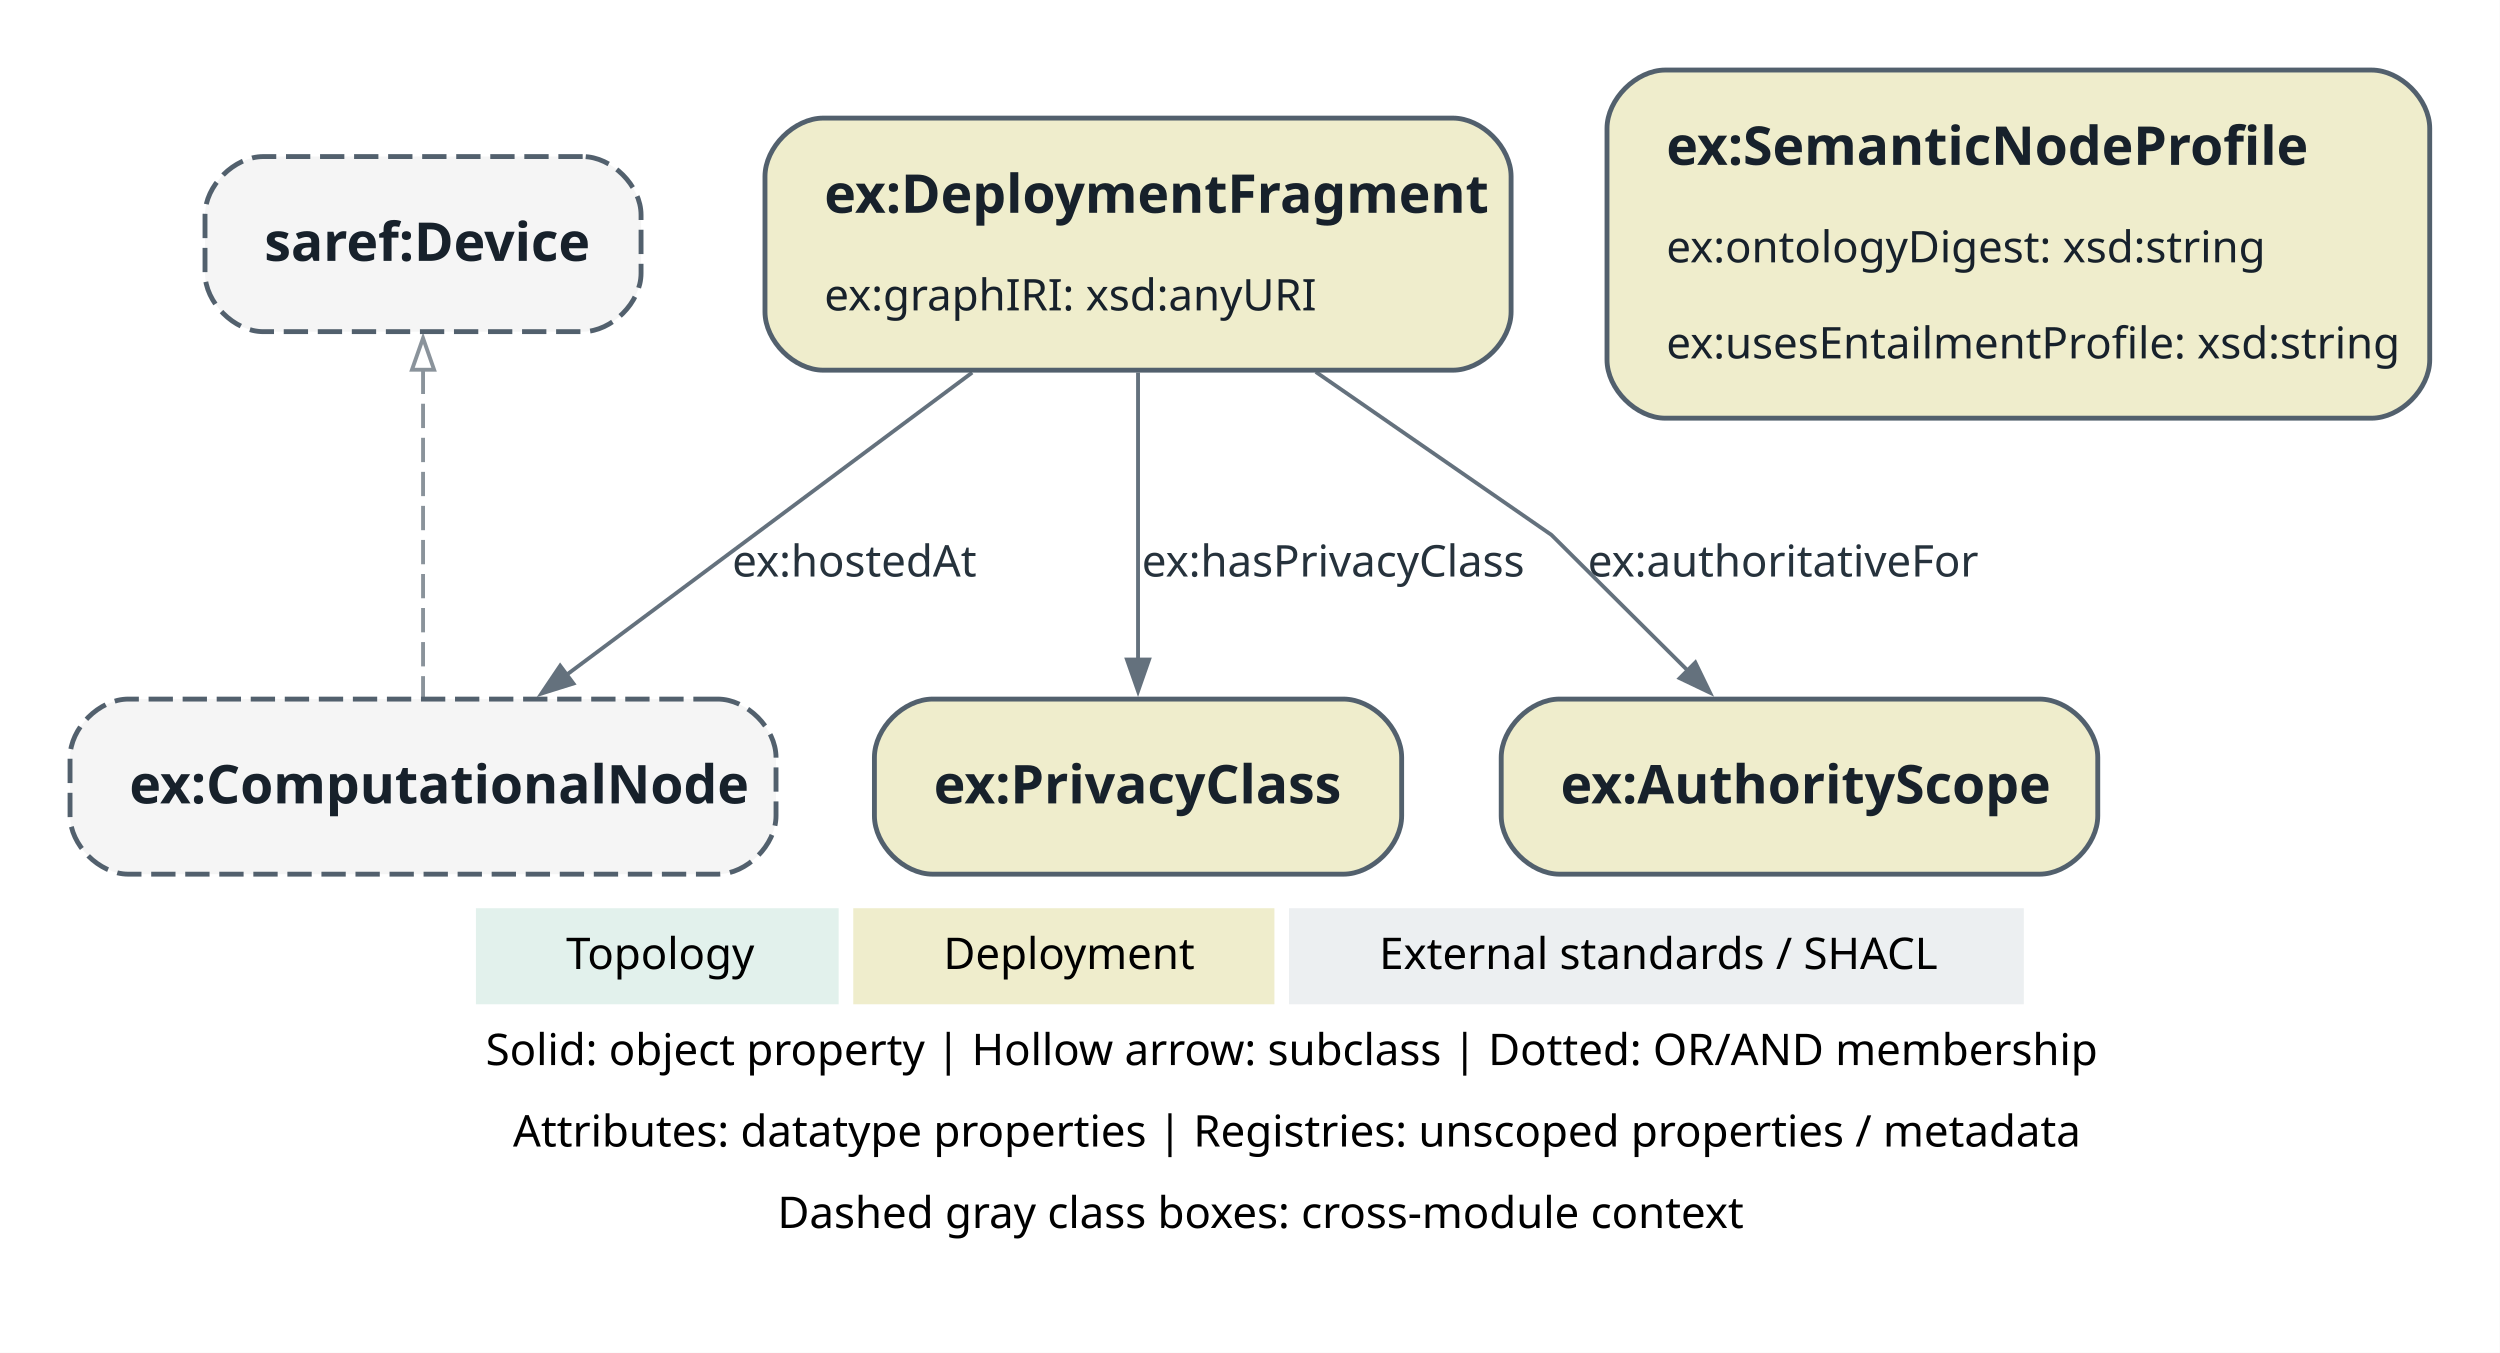
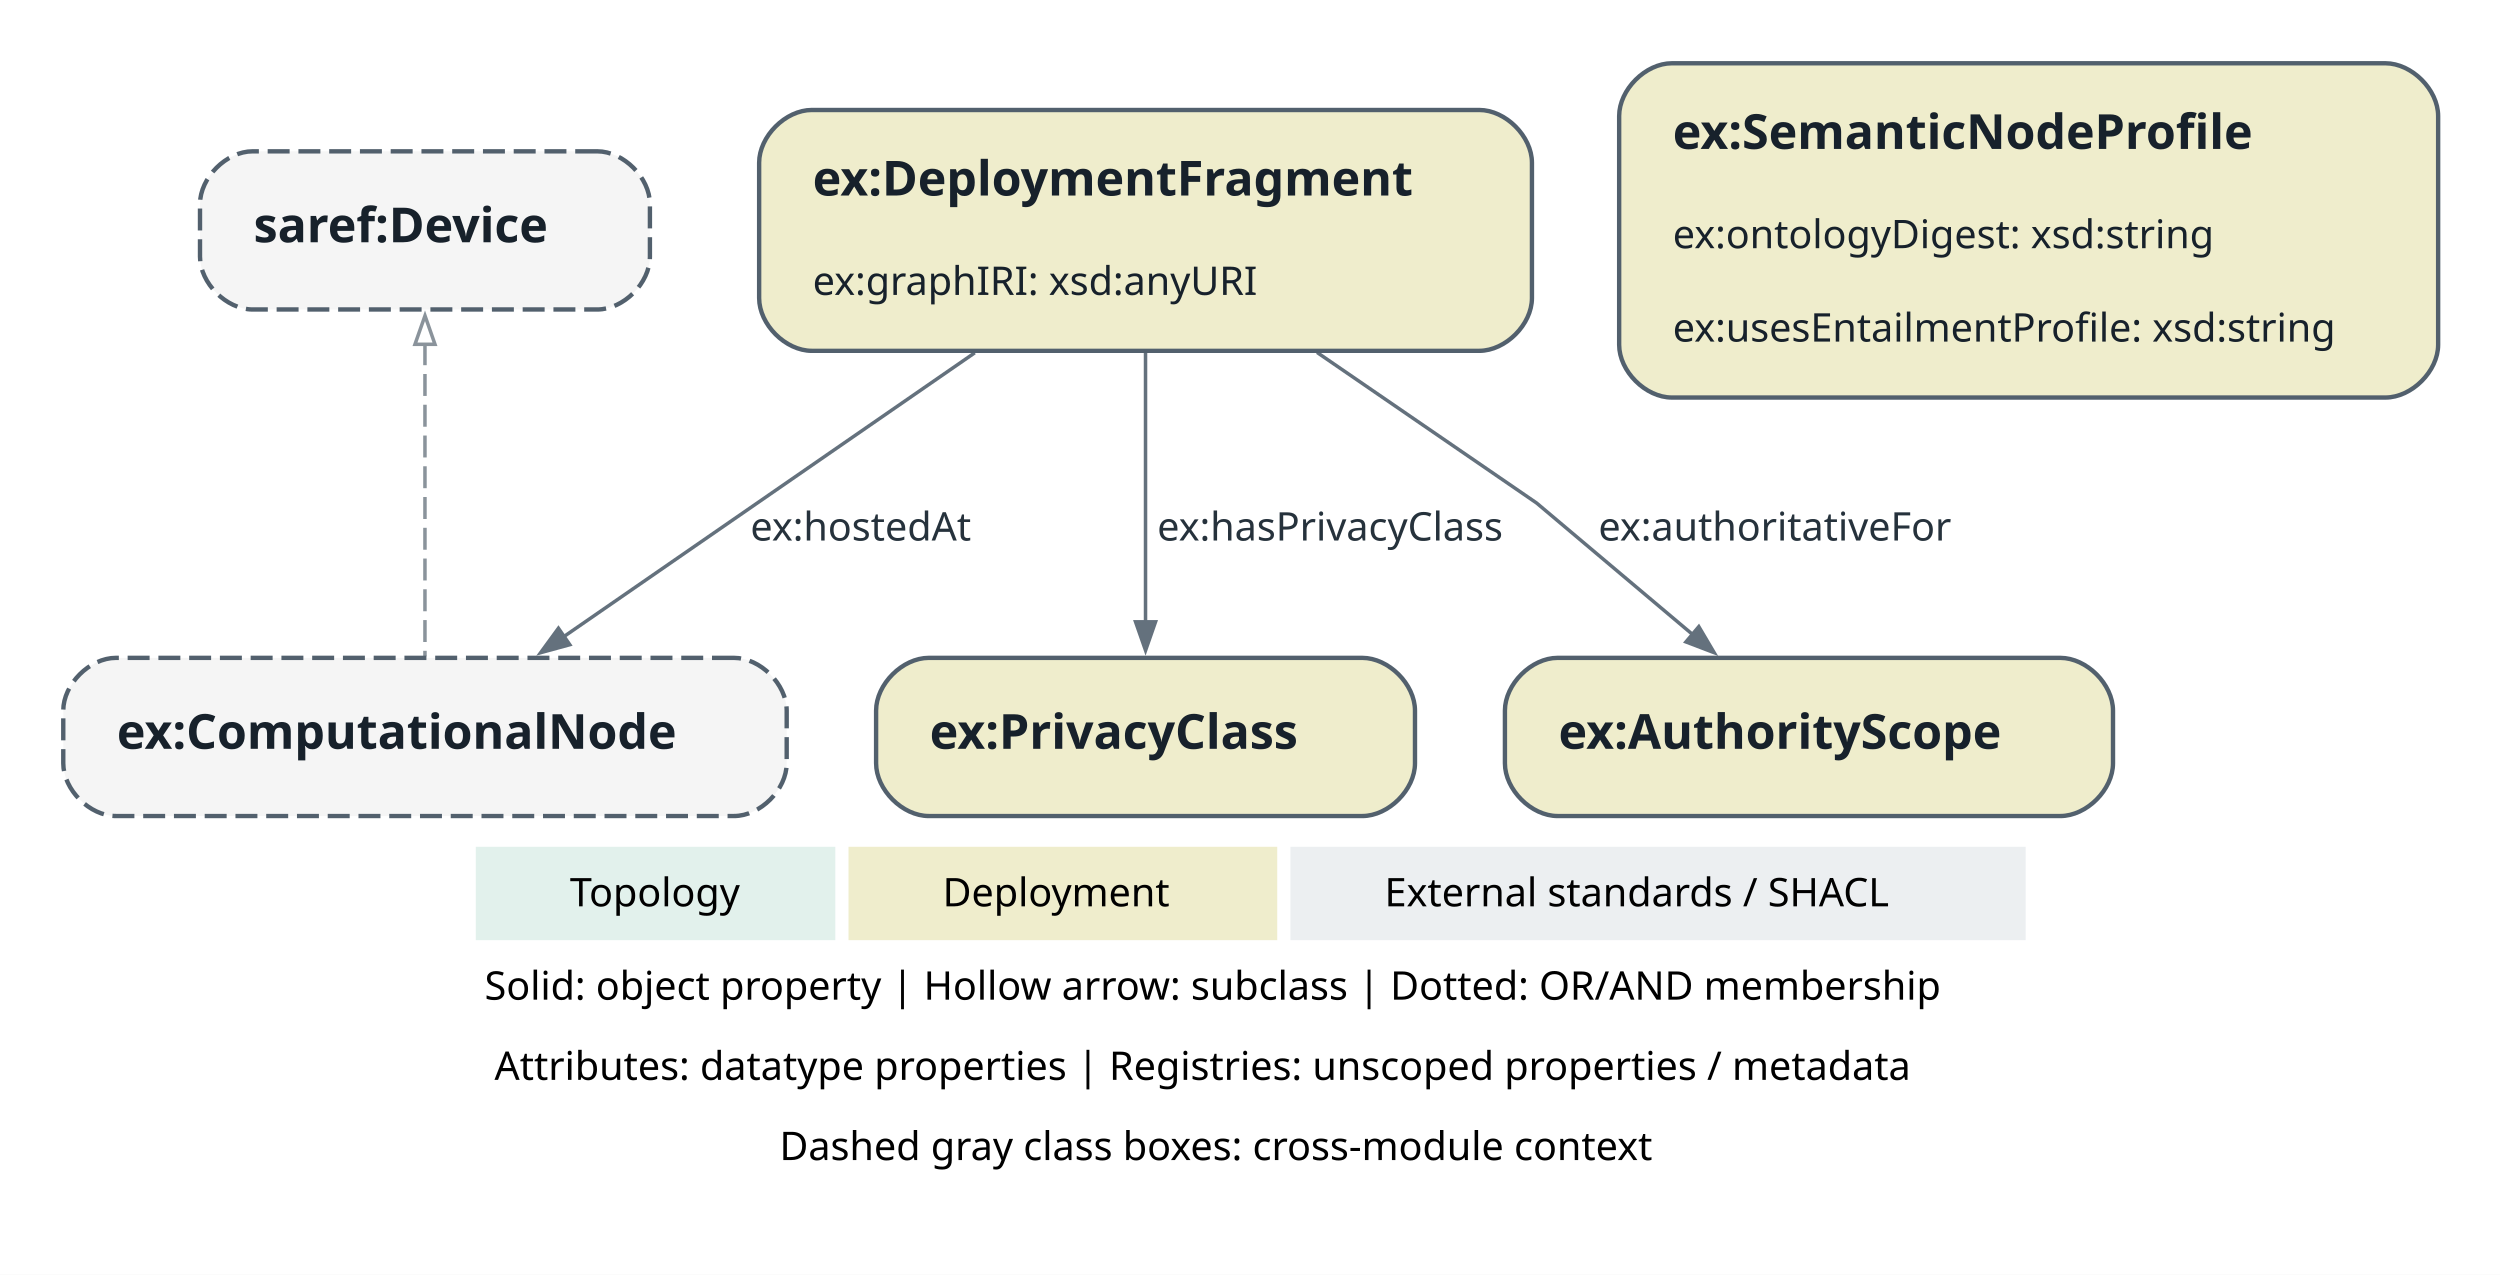
- <svg xmlns="http://www.w3.org/2000/svg" xmlns:xlink="http://www.w3.org/1999/xlink" width="514pt" height="278pt" viewBox="0.00 0.00 514.00 278.00">
-   <g id="graph0" class="graph" transform="scale(1 1) rotate(0) translate(14.4 263.73)">
-     <polygon fill="white" stroke="none" points="-14.4,14.4 -14.4,-263.73 499.55,-263.73 499.55,14.4 -14.4,14.4" />
-     <polygon fill="#e2f1ec" stroke="none" points="83.45,-57.25 83.45,-77 158.03,-77 158.03,-57.25 83.45,-57.25" />
-     <text xml:space="preserve" text-anchor="start" x="101.99" y="-64.5" font-family="sans-Serif" font-size="9.00">Topology</text>
-     <polygon fill="#efedcc" stroke="none" points="161.03,-57.25 161.03,-77 247.62,-77 247.62,-57.25 161.03,-57.25" />
-     <text xml:space="preserve" text-anchor="start" x="179.57" y="-64.5" font-family="sans-Serif" font-size="9.00">Deployment</text>
-     <polygon fill="#eceff1" stroke="none" points="250.62,-57.25 250.62,-77 401.7,-77 401.7,-57.25 250.62,-57.25" />
-     <text xml:space="preserve" text-anchor="start" x="269.16" y="-64.5" font-family="sans-Serif" font-size="9.00">External standards / SHACL</text>
-     <text xml:space="preserve" text-anchor="start" x="85.45" y="-44.75" font-family="sans-Serif" font-size="9.00">Solid: object property | Hollow arrow: subclass | Dotted: OR/AND membership</text>
-     <text xml:space="preserve" text-anchor="start" x="91.07" y="-28" font-family="sans-Serif" font-size="9.00">Attributes: datatype properties | Registries: unscoped properties / metadata</text>
-     <text xml:space="preserve" text-anchor="start" x="145.45" y="-11.25" font-family="sans-Serif" font-size="9.00">Dashed gray class boxes: cross-module context</text>
+ <svg xmlns="http://www.w3.org/2000/svg" xmlns:xlink="http://www.w3.org/1999/xlink" width="569pt" height="290pt" viewBox="0.00 0.00 569.00 290.00">
+   <g id="graph0" class="graph" transform="scale(1 1) rotate(0) translate(14.4 275.73)">
+     <polygon fill="white" stroke="none" points="-14.4,14.4 -14.4,-275.73 554.92,-275.73 554.92,14.4 -14.4,14.4" />
+     <polygon fill="#e2f1ec" stroke="none" points="93.89,-61.75 93.89,-83 175.72,-83 175.72,-61.75 93.89,-61.75" />
+     <text xml:space="preserve" text-anchor="start" x="115.3" y="-69.45" font-family="sans-Serif" font-size="9.00">Topology</text>
+     <polygon fill="#efedcc" stroke="none" points="178.72,-61.75 178.72,-83 276.3,-83 276.3,-61.75 178.72,-61.75" />
+     <text xml:space="preserve" text-anchor="start" x="200.14" y="-69.45" font-family="sans-Serif" font-size="9.00">Deployment</text>
+     <polygon fill="#eceff1" stroke="none" points="279.3,-61.75 279.3,-83 446.64,-83 446.64,-61.75 279.3,-61.75" />
+     <text xml:space="preserve" text-anchor="start" x="300.72" y="-69.45" font-family="sans-Serif" font-size="9.00">External standards / SHACL</text>
+     <text xml:space="preserve" text-anchor="start" x="95.89" y="-48.2" font-family="sans-Serif" font-size="9.00">Solid: object property | Hollow arrow: subclass | Dotted: OR/AND membership</text>
+     <text xml:space="preserve" text-anchor="start" x="98.14" y="-29.95" font-family="sans-Serif" font-size="9.00">Attributes: datatype properties | Registries: unscoped properties / metadata</text>
+     <text xml:space="preserve" text-anchor="start" x="163.01" y="-11.7" font-family="sans-Serif" font-size="9.00">Dashed gray class boxes: cross-module context</text>
    <g id="edge1" class="edge">
      <g id="a_edge1">
        <a xlink:title="http://example.org/smartcity#authoritativeFor">
-           <path fill="none" stroke="#64717d" stroke-width="0.8" d="M256.12,-187.27C279.15,-171.33 304.58,-153.75 304.58,-153.75 304.58,-153.75 319.15,-139.25 332.71,-125.75" />
-           <polygon fill="#64717d" stroke="#64717d" stroke-width="0.8" points="334.16,-127.52 337.17,-121.32 330.95,-124.29 334.16,-127.52" />
+           <path fill="none" stroke="#64717d" stroke-width="0.8" d="M285.36,-195.52C309.27,-179.12 335.32,-161.25 335.32,-161.25 335.32,-161.25 354.15,-145.39 371.05,-131.14" />
+           <polygon fill="#64717d" stroke="#64717d" stroke-width="0.8" points="372.25,-133.11 375.75,-127.18 369.32,-129.63 372.25,-133.11" />
        </a>
      </g>
-       <text xml:space="preserve" text-anchor="middle" x="352.21" y="-145.2" font-family="sans-Serif" font-size="9.00" fill="#26323c">ex:authoritativeFor</text>
+       <text xml:space="preserve" text-anchor="middle" x="389.56" y="-152.7" font-family="sans-Serif" font-size="9.00" fill="#26323c">ex:authoritativeFor</text>
    </g>
    <g id="edge3" class="edge">
      <g id="a_edge3">
        <a xlink:title="http://example.org/smartcity#hostedAt">
-           <path fill="none" stroke="#64717d" stroke-width="0.8" d="M185.48,-187.13C160.15,-168.26 125.95,-142.77 101.85,-124.81" />
-           <polygon fill="#64717d" stroke="#64717d" stroke-width="0.8" points="103.49,-123.2 96.92,-121.14 100.77,-126.85 103.49,-123.2" />
+           <path fill="none" stroke="#64717d" stroke-width="0.8" d="M207.46,-195.44C178.87,-175.69 140.51,-149.19 113.82,-130.76" />
+           <polygon fill="#64717d" stroke="#64717d" stroke-width="0.8" points="115.28,-129 108.64,-127.18 112.7,-132.74 115.28,-129" />
        </a>
      </g>
-       <text xml:space="preserve" text-anchor="middle" x="161.27" y="-145.2" font-family="sans-Serif" font-size="9.00" fill="#26323c">ex:hostedAt</text>
+       <text xml:space="preserve" text-anchor="middle" x="181.51" y="-152.7" font-family="sans-Serif" font-size="9.00" fill="#26323c">ex:hostedAt</text>
    </g>
    <g id="edge2" class="edge">
      <g id="a_edge2">
        <a xlink:title="http://example.org/smartcity#hasPrivacyClass">
-           <path fill="none" stroke="#64717d" stroke-width="0.8" d="M219.58,-187.13C219.58,-169.38 219.58,-145.77 219.58,-128.09" />
-           <polygon fill="#64717d" stroke="#64717d" stroke-width="0.8" points="221.85,-128.13 219.58,-121.63 217.3,-128.13 221.85,-128.13" />
+           <path fill="none" stroke="#64717d" stroke-width="0.8" d="M246.32,-195.44C246.32,-176.78 246.32,-152.08 246.32,-133.86" />
+           <polygon fill="#64717d" stroke="#64717d" stroke-width="0.8" points="248.6,-134.2 246.33,-127.7 244.05,-134.2 248.6,-134.2" />
        </a>
      </g>
-       <text xml:space="preserve" text-anchor="middle" x="259.7" y="-145.2" font-family="sans-Serif" font-size="9.00" fill="#26323c">ex:hasPrivacyClass</text>
+       <text xml:space="preserve" text-anchor="middle" x="288.32" y="-152.7" font-family="sans-Serif" font-size="9.00" fill="#26323c">ex:hasPrivacyClass</text>
    </g>
    <g id="edge4" class="edge">
-       <path fill="none" stroke="#8a939b" stroke-width="0.8" stroke-dasharray="5,2" d="M72.58,-187.72C72.58,-167.17 72.58,-138.51 72.58,-120.36" />
-       <polygon fill="none" stroke="#8a939b" stroke-width="0.8" points="70.3,-187.71 72.58,-194.21 74.85,-187.71 70.3,-187.71" />
+       <path fill="none" stroke="#8a939b" stroke-width="0.8" stroke-dasharray="5,2" d="M82.32,-197.61C82.32,-176.08 82.32,-145.4 82.32,-126.37" />
+       <polygon fill="none" stroke="#8a939b" stroke-width="0.8" points="80.05,-197.37 82.33,-203.87 84.6,-197.37 80.05,-197.37" />
    </g>
    <g id="node1" class="node">
      <g id="a_node1">
        <a xlink:title="http://example.org/smartcity#AuthorityScope">
-           <path fill="#efedcc" stroke="#52606d" d="M404.9,-120C404.9,-120 306.25,-120 306.25,-120 300.25,-120 294.25,-114 294.25,-108 294.25,-108 294.25,-96 294.25,-96 294.25,-90 300.25,-84 306.25,-84 306.25,-84 404.9,-84 404.9,-84 410.9,-84 416.9,-90 416.9,-96 416.9,-96 416.9,-108 416.9,-108 416.9,-114 410.9,-120 404.9,-120" />
-           <polygon fill="#efedcc" stroke="none" points="301.45,-91 301.45,-113 409.7,-113 409.7,-91 301.45,-91" />
-           <text xml:space="preserve" text-anchor="start" x="306.45" y="-98.55" font-family="sans-Serif" font-weight="bold" font-size="11.00" fill="#17212b">ex:AuthorityScope</text>
+           <path fill="#efedcc" stroke="#52606d" d="M454.52,-126C454.52,-126 340.12,-126 340.12,-126 334.12,-126 328.12,-120 328.12,-114 328.12,-114 328.12,-102 328.12,-102 328.12,-96 334.12,-90 340.12,-90 340.12,-90 454.52,-90 454.52,-90 460.52,-90 466.52,-96 466.52,-102 466.52,-102 466.52,-114 466.52,-114 466.52,-120 460.52,-126 454.52,-126" />
+           <polygon fill="#efedcc" stroke="none" points="335.32,-96.25 335.32,-119.75 459.32,-119.75 459.32,-96.25 335.32,-96.25" />
+           <text xml:space="preserve" text-anchor="start" x="340.32" y="-105.3" font-family="sans-Serif" font-weight="bold" font-size="11.00" fill="#17212b">ex:AuthorityScope</text>
        </a>
      </g>
    </g>
    <g id="node2" class="node">
      <g id="a_node2">
        <a xlink:title="http://example.org/smartcity#ComputationalNode">
-           <path fill="#f5f5f5" stroke="#52606d" stroke-dasharray="5,2" d="M133.15,-120C133.15,-120 12,-120 12,-120 6,-120 0,-114 0,-108 0,-108 0,-96 0,-96 0,-90 6,-84 12,-84 12,-84 133.15,-84 133.15,-84 139.15,-84 145.15,-90 145.15,-96 145.15,-96 145.15,-108 145.15,-108 145.15,-114 139.15,-120 133.15,-120" />
-           <polygon fill="#f5f5f5" stroke="none" points="7.2,-91 7.2,-113 137.95,-113 137.95,-91 7.2,-91" />
-           <text xml:space="preserve" text-anchor="start" x="12.2" y="-98.55" font-family="sans-Serif" font-weight="bold" font-size="11.00" fill="#17212b">ex:ComputationalNode</text>
+           <path fill="#f5f5f5" stroke="#52606d" stroke-dasharray="5,2" d="M152.65,-126C152.65,-126 12,-126 12,-126 6,-126 0,-120 0,-114 0,-114 0,-102 0,-102 0,-96 6,-90 12,-90 12,-90 152.65,-90 152.65,-90 158.65,-90 164.65,-96 164.65,-102 164.65,-102 164.65,-114 164.65,-114 164.65,-120 158.65,-126 152.65,-126" />
+           <polygon fill="#f5f5f5" stroke="none" points="7.2,-96.25 7.2,-119.75 157.45,-119.75 157.45,-96.25 7.2,-96.25" />
+           <text xml:space="preserve" text-anchor="start" x="12.2" y="-105.3" font-family="sans-Serif" font-weight="bold" font-size="11.00" fill="#17212b">ex:ComputationalNode</text>
        </a>
      </g>
    </g>
    <g id="node3" class="node">
      <g id="a_node3">
        <a xlink:title="http://example.org/smartcity#DeploymentFragment">
-           <path fill="#efedcc" stroke="#52606d" d="M284.28,-239.45C284.28,-239.45 154.88,-239.45 154.88,-239.45 148.88,-239.45 142.88,-233.45 142.88,-227.45 142.88,-227.45 142.88,-199.62 142.88,-199.62 142.88,-193.62 148.88,-187.62 154.88,-187.62 154.88,-187.62 284.28,-187.62 284.28,-187.62 290.28,-187.62 296.28,-193.62 296.28,-199.62 296.28,-199.62 296.28,-227.45 296.28,-227.45 296.28,-233.45 290.28,-239.45 284.28,-239.45" />
-           <polygon fill="#efedcc" stroke="none" points="150.08,-212.41 150.08,-234.41 289.08,-234.41 289.08,-212.41 150.08,-212.41" />
-           <text xml:space="preserve" text-anchor="start" x="155.08" y="-219.97" font-family="sans-Serif" font-weight="bold" font-size="11.00" fill="#17212b">ex:DeploymentFragment</text>
+           <path fill="#efedcc" stroke="#52606d" d="M322.27,-250.7C322.27,-250.7 170.38,-250.7 170.38,-250.7 164.38,-250.7 158.38,-244.7 158.38,-238.7 158.38,-238.7 158.38,-207.88 158.38,-207.88 158.38,-201.88 164.38,-195.88 170.38,-195.88 170.38,-195.88 322.27,-195.88 322.27,-195.88 328.27,-195.88 334.27,-201.88 334.27,-207.88 334.27,-207.88 334.27,-238.7 334.27,-238.7 334.27,-244.7 328.27,-250.7 322.27,-250.7" />
+           <polygon fill="#efedcc" stroke="none" points="165.57,-222.16 165.57,-245.66 327.07,-245.66 327.07,-222.16 165.57,-222.16" />
+           <text xml:space="preserve" text-anchor="start" x="170.57" y="-231.22" font-family="sans-Serif" font-weight="bold" font-size="11.00" fill="#17212b">ex:DeploymentFragment</text>
          <g id="a_node3_0">
            <a xlink:title="http://example.org/smartcity#graphIRI">
-               <text xml:space="preserve" text-anchor="start" x="155.08" y="-199.91" font-family="sans-Serif" font-size="9.00" fill="#17212b">ex:graphIRI: xsd:anyURI</text>
+               <text xml:space="preserve" text-anchor="start" x="170.57" y="-208.61" font-family="sans-Serif" font-size="9.00" fill="#17212b">ex:graphIRI: xsd:anyURI</text>
            </a>
          </g>
        </a>
      </g>
    </g>
    <g id="node4" class="node">
      <g id="a_node4">
        <a xlink:title="http://example.org/smartcity#PrivacyClass">
-           <path fill="#efedcc" stroke="#52606d" d="M261.78,-120C261.78,-120 177.38,-120 177.38,-120 171.38,-120 165.38,-114 165.38,-108 165.38,-108 165.38,-96 165.38,-96 165.38,-90 171.38,-84 177.38,-84 177.38,-84 261.78,-84 261.78,-84 267.78,-84 273.78,-90 273.78,-96 273.78,-96 273.78,-108 273.78,-108 273.78,-114 267.78,-120 261.78,-120" />
-           <polygon fill="#efedcc" stroke="none" points="172.58,-91 172.58,-113 266.58,-113 266.58,-91 172.58,-91" />
-           <text xml:space="preserve" text-anchor="start" x="177.58" y="-98.55" font-family="sans-Serif" font-weight="bold" font-size="11.00" fill="#17212b">ex:PrivacyClass</text>
+           <path fill="#efedcc" stroke="#52606d" d="M295.65,-126C295.65,-126 197,-126 197,-126 191,-126 185,-120 185,-114 185,-114 185,-102 185,-102 185,-96 191,-90 197,-90 197,-90 295.65,-90 295.65,-90 301.65,-90 307.65,-96 307.65,-102 307.65,-102 307.65,-114 307.65,-114 307.65,-120 301.65,-126 295.65,-126" />
+           <polygon fill="#efedcc" stroke="none" points="192.2,-96.25 192.2,-119.75 300.45,-119.75 300.45,-96.25 192.2,-96.25" />
+           <text xml:space="preserve" text-anchor="start" x="197.2" y="-105.3" font-family="sans-Serif" font-weight="bold" font-size="11.00" fill="#17212b">ex:PrivacyClass</text>
        </a>
      </g>
    </g>
    <g id="node5" class="node">
      <g id="a_node5">
        <a xlink:title="http://example.org/smartcity#SemanticNodeProfile">
-           <path fill="#efedcc" stroke="#52606d" d="M473.15,-249.33C473.15,-249.33 328,-249.33 328,-249.33 322,-249.33 316,-243.33 316,-237.33 316,-237.33 316,-189.75 316,-189.75 316,-183.75 322,-177.75 328,-177.75 328,-177.75 473.15,-177.75 473.15,-177.75 479.15,-177.75 485.15,-183.75 485.15,-189.75 485.15,-189.75 485.15,-237.33 485.15,-237.33 485.15,-243.33 479.15,-249.33 473.15,-249.33" />
-           <polygon fill="#efedcc" stroke="none" points="323.2,-222.29 323.2,-244.29 477.95,-244.29 477.95,-222.29 323.2,-222.29" />
-           <text xml:space="preserve" text-anchor="start" x="328.2" y="-229.84" font-family="sans-Serif" font-weight="bold" font-size="11.00" fill="#17212b">ex:SemanticNodeProfile</text>
+           <path fill="#efedcc" stroke="#52606d" d="M528.52,-261.33C528.52,-261.33 366.12,-261.33 366.12,-261.33 360.12,-261.33 354.12,-255.33 354.12,-249.33 354.12,-249.33 354.12,-197.25 354.12,-197.25 354.12,-191.25 360.12,-185.25 366.12,-185.25 366.12,-185.25 528.52,-185.25 528.52,-185.25 534.52,-185.25 540.52,-191.25 540.52,-197.25 540.52,-197.25 540.52,-249.33 540.52,-249.33 540.52,-255.33 534.52,-261.33 528.52,-261.33" />
+           <polygon fill="#efedcc" stroke="none" points="361.32,-232.79 361.32,-256.29 533.33,-256.29 533.33,-232.79 361.32,-232.79" />
+           <text xml:space="preserve" text-anchor="start" x="366.32" y="-241.84" font-family="sans-Serif" font-weight="bold" font-size="11.00" fill="#17212b">ex:SemanticNodeProfile</text>
          <g id="a_node5_1">
            <a xlink:title="http://example.org/smartcity#ontologyDigest">
-               <text xml:space="preserve" text-anchor="start" x="328.2" y="-209.79" font-family="sans-Serif" font-size="9.00" fill="#17212b">ex:ontologyDigest: xsd:string</text>
+               <text xml:space="preserve" text-anchor="start" x="366.32" y="-219.24" font-family="sans-Serif" font-size="9.00" fill="#17212b">ex:ontologyDigest: xsd:string</text>
            </a>
          </g>
          <g id="a_node5_2">
            <a xlink:title="http://example.org/smartcity#usesEntailmentProfile">
-               <text xml:space="preserve" text-anchor="start" x="328.2" y="-190.04" font-family="sans-Serif" font-size="9.00" fill="#17212b">ex:usesEntailmentProfile: xsd:string</text>
+               <text xml:space="preserve" text-anchor="start" x="366.32" y="-197.99" font-family="sans-Serif" font-size="9.00" fill="#17212b">ex:usesEntailmentProfile: xsd:string</text>
            </a>
          </g>
        </a>
      </g>
    </g>
    <g id="node6" class="node">
      <g id="a_node6">
        <a xlink:title="https://saref.etsi.org/core/Device">
-           <path fill="#f5f5f5" stroke="#52606d" stroke-dasharray="5,2" d="M105.4,-231.54C105.4,-231.54 39.75,-231.54 39.75,-231.54 33.75,-231.54 27.75,-225.54 27.75,-219.54 27.75,-219.54 27.75,-207.54 27.75,-207.54 27.75,-201.54 33.75,-195.54 39.75,-195.54 39.75,-195.54 105.4,-195.54 105.4,-195.54 111.4,-195.54 117.4,-201.54 117.4,-207.54 117.4,-207.54 117.4,-219.54 117.4,-219.54 117.4,-225.54 111.4,-231.54 105.4,-231.54" />
-           <polygon fill="#f5f5f5" stroke="none" points="34.95,-202.54 34.95,-224.54 110.2,-224.54 110.2,-202.54 34.95,-202.54" />
-           <text xml:space="preserve" text-anchor="start" x="39.95" y="-210.09" font-family="sans-Serif" font-weight="bold" font-size="11.00" fill="#17212b">saref:Device</text>
+           <path fill="#f5f5f5" stroke="#52606d" stroke-dasharray="5,2" d="M121.52,-241.29C121.52,-241.29 43.12,-241.29 43.12,-241.29 37.12,-241.29 31.12,-235.29 31.12,-229.29 31.12,-229.29 31.12,-217.29 31.12,-217.29 31.12,-211.29 37.12,-205.29 43.12,-205.29 43.12,-205.29 121.52,-205.29 121.52,-205.29 127.52,-205.29 133.52,-211.29 133.52,-217.29 133.52,-217.29 133.52,-229.29 133.52,-229.29 133.52,-235.29 127.52,-241.29 121.52,-241.29" />
+           <polygon fill="#f5f5f5" stroke="none" points="38.32,-211.54 38.32,-235.04 126.32,-235.04 126.32,-211.54 38.32,-211.54" />
+           <text xml:space="preserve" text-anchor="start" x="43.32" y="-220.59" font-family="sans-Serif" font-weight="bold" font-size="11.00" fill="#17212b">saref:Device</text>
        </a>
      </g>
    </g>
  </g>
</svg>
